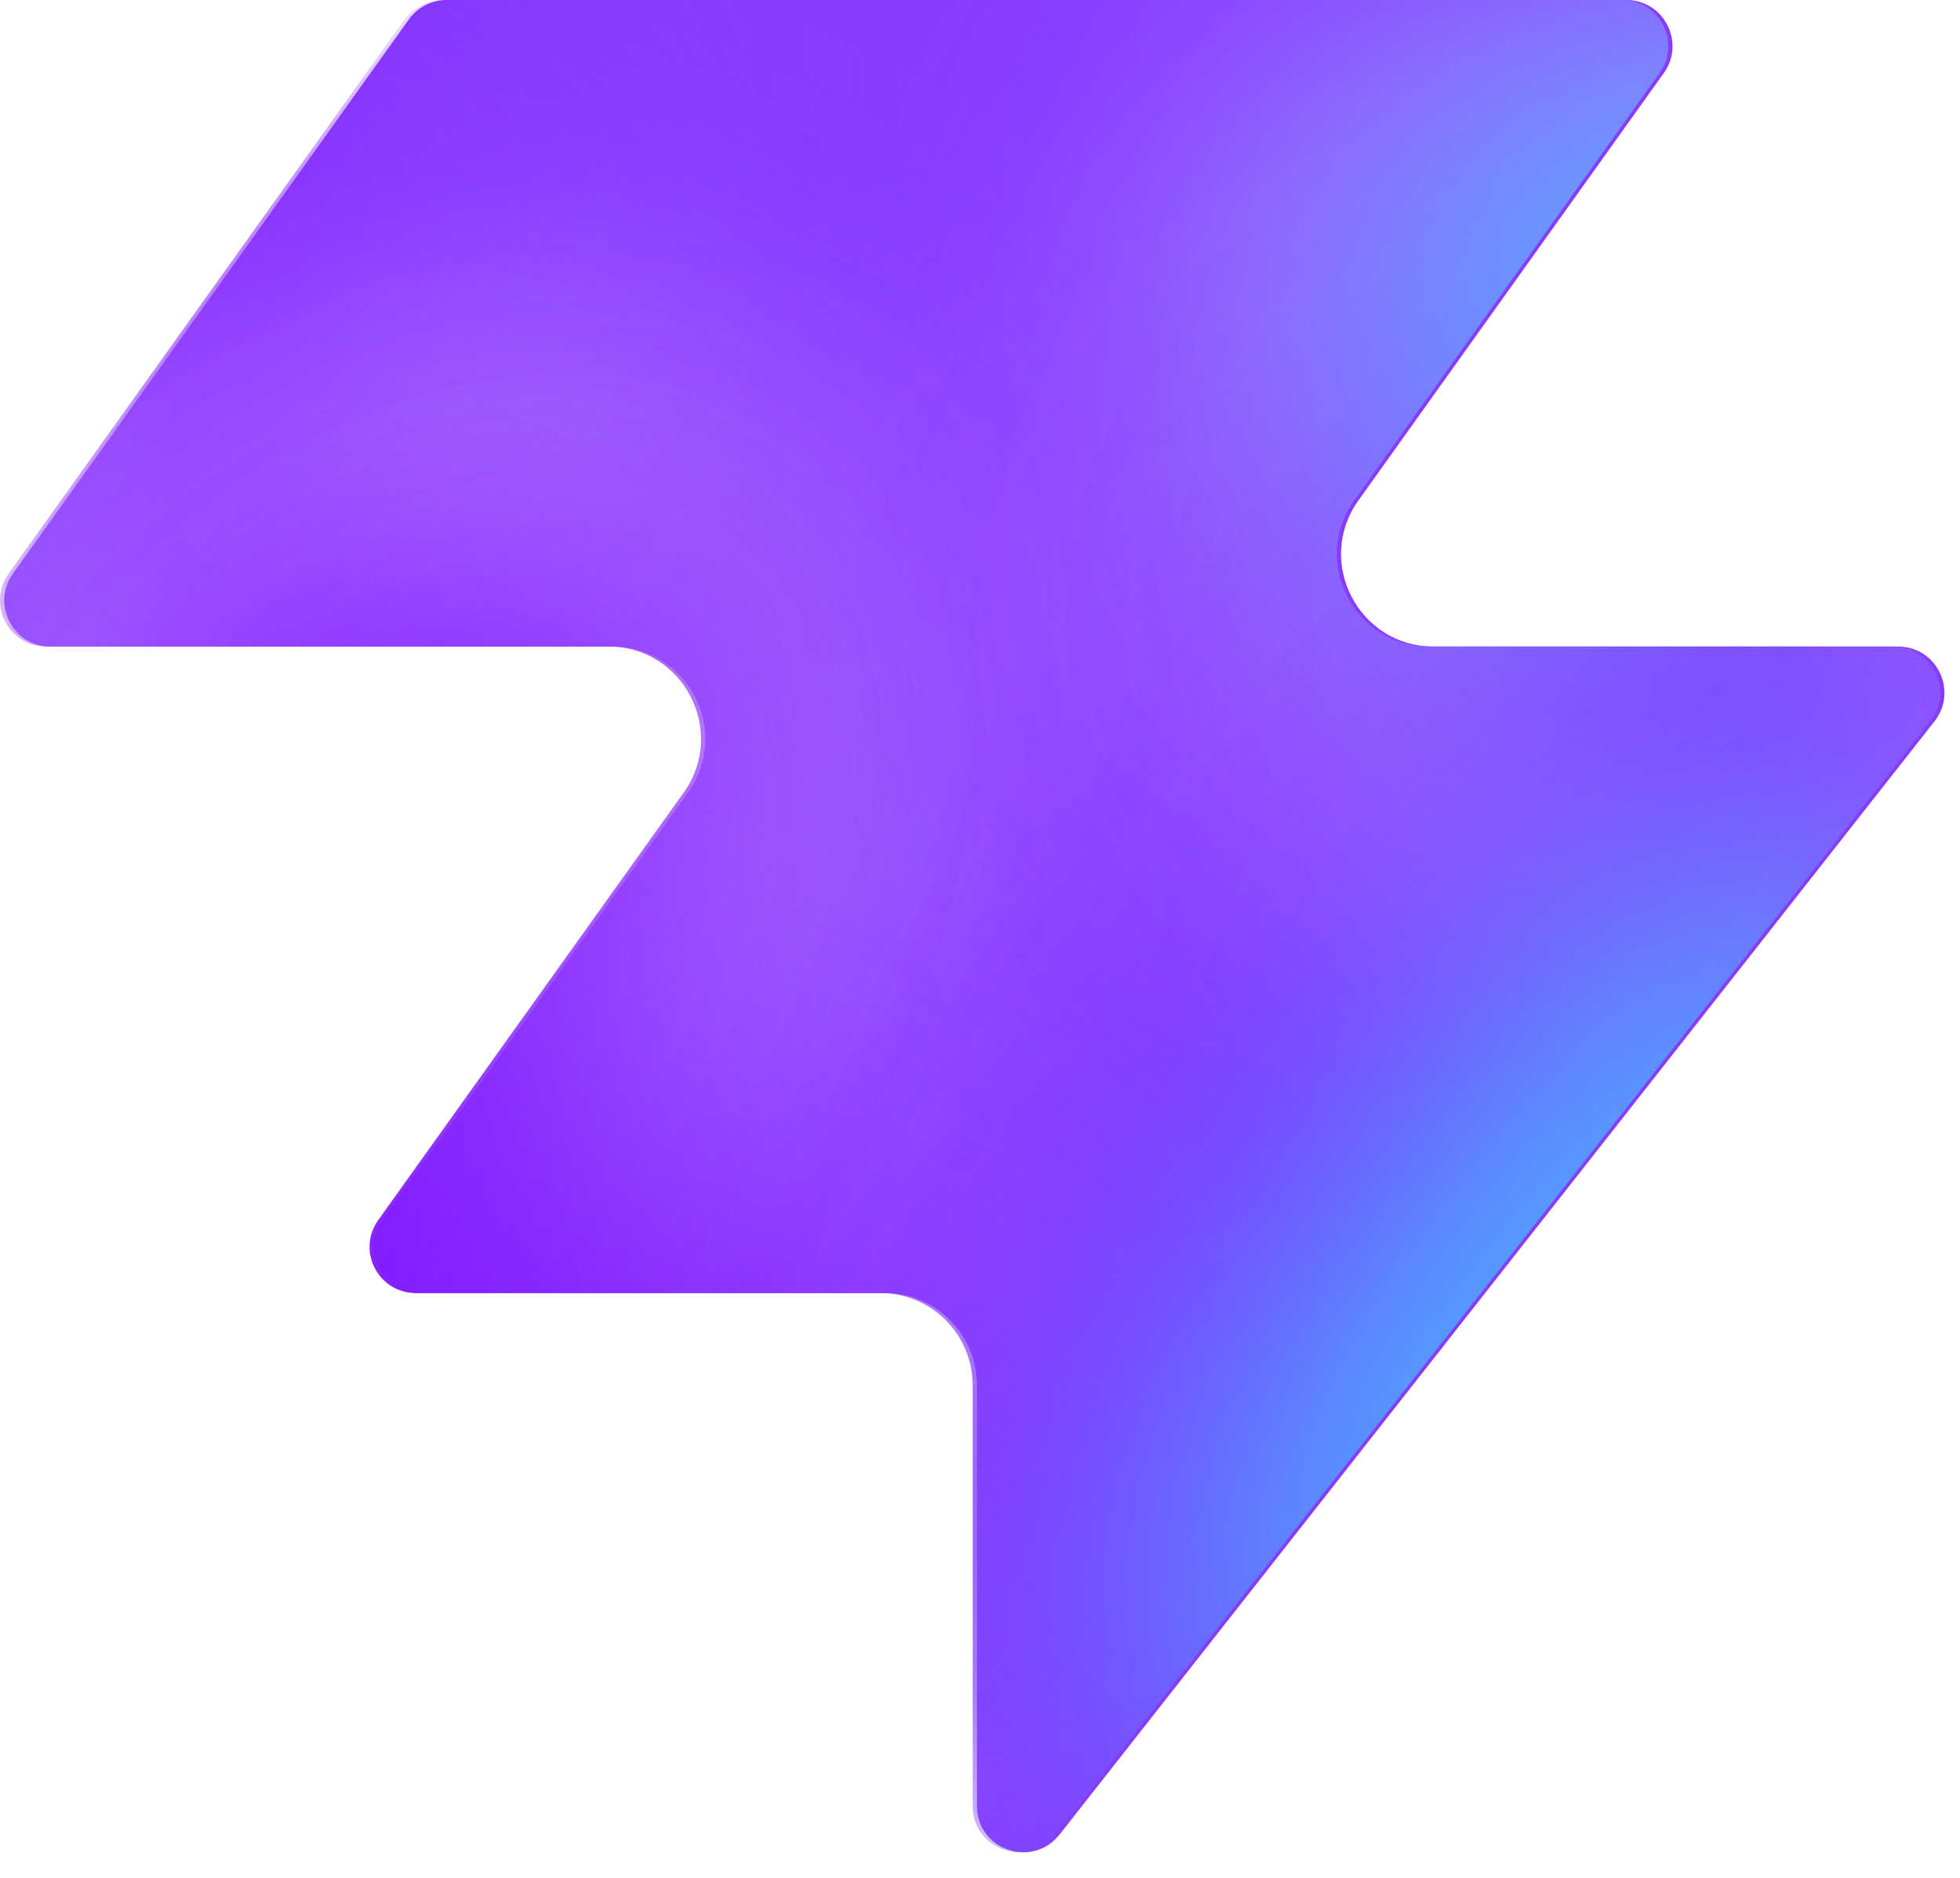
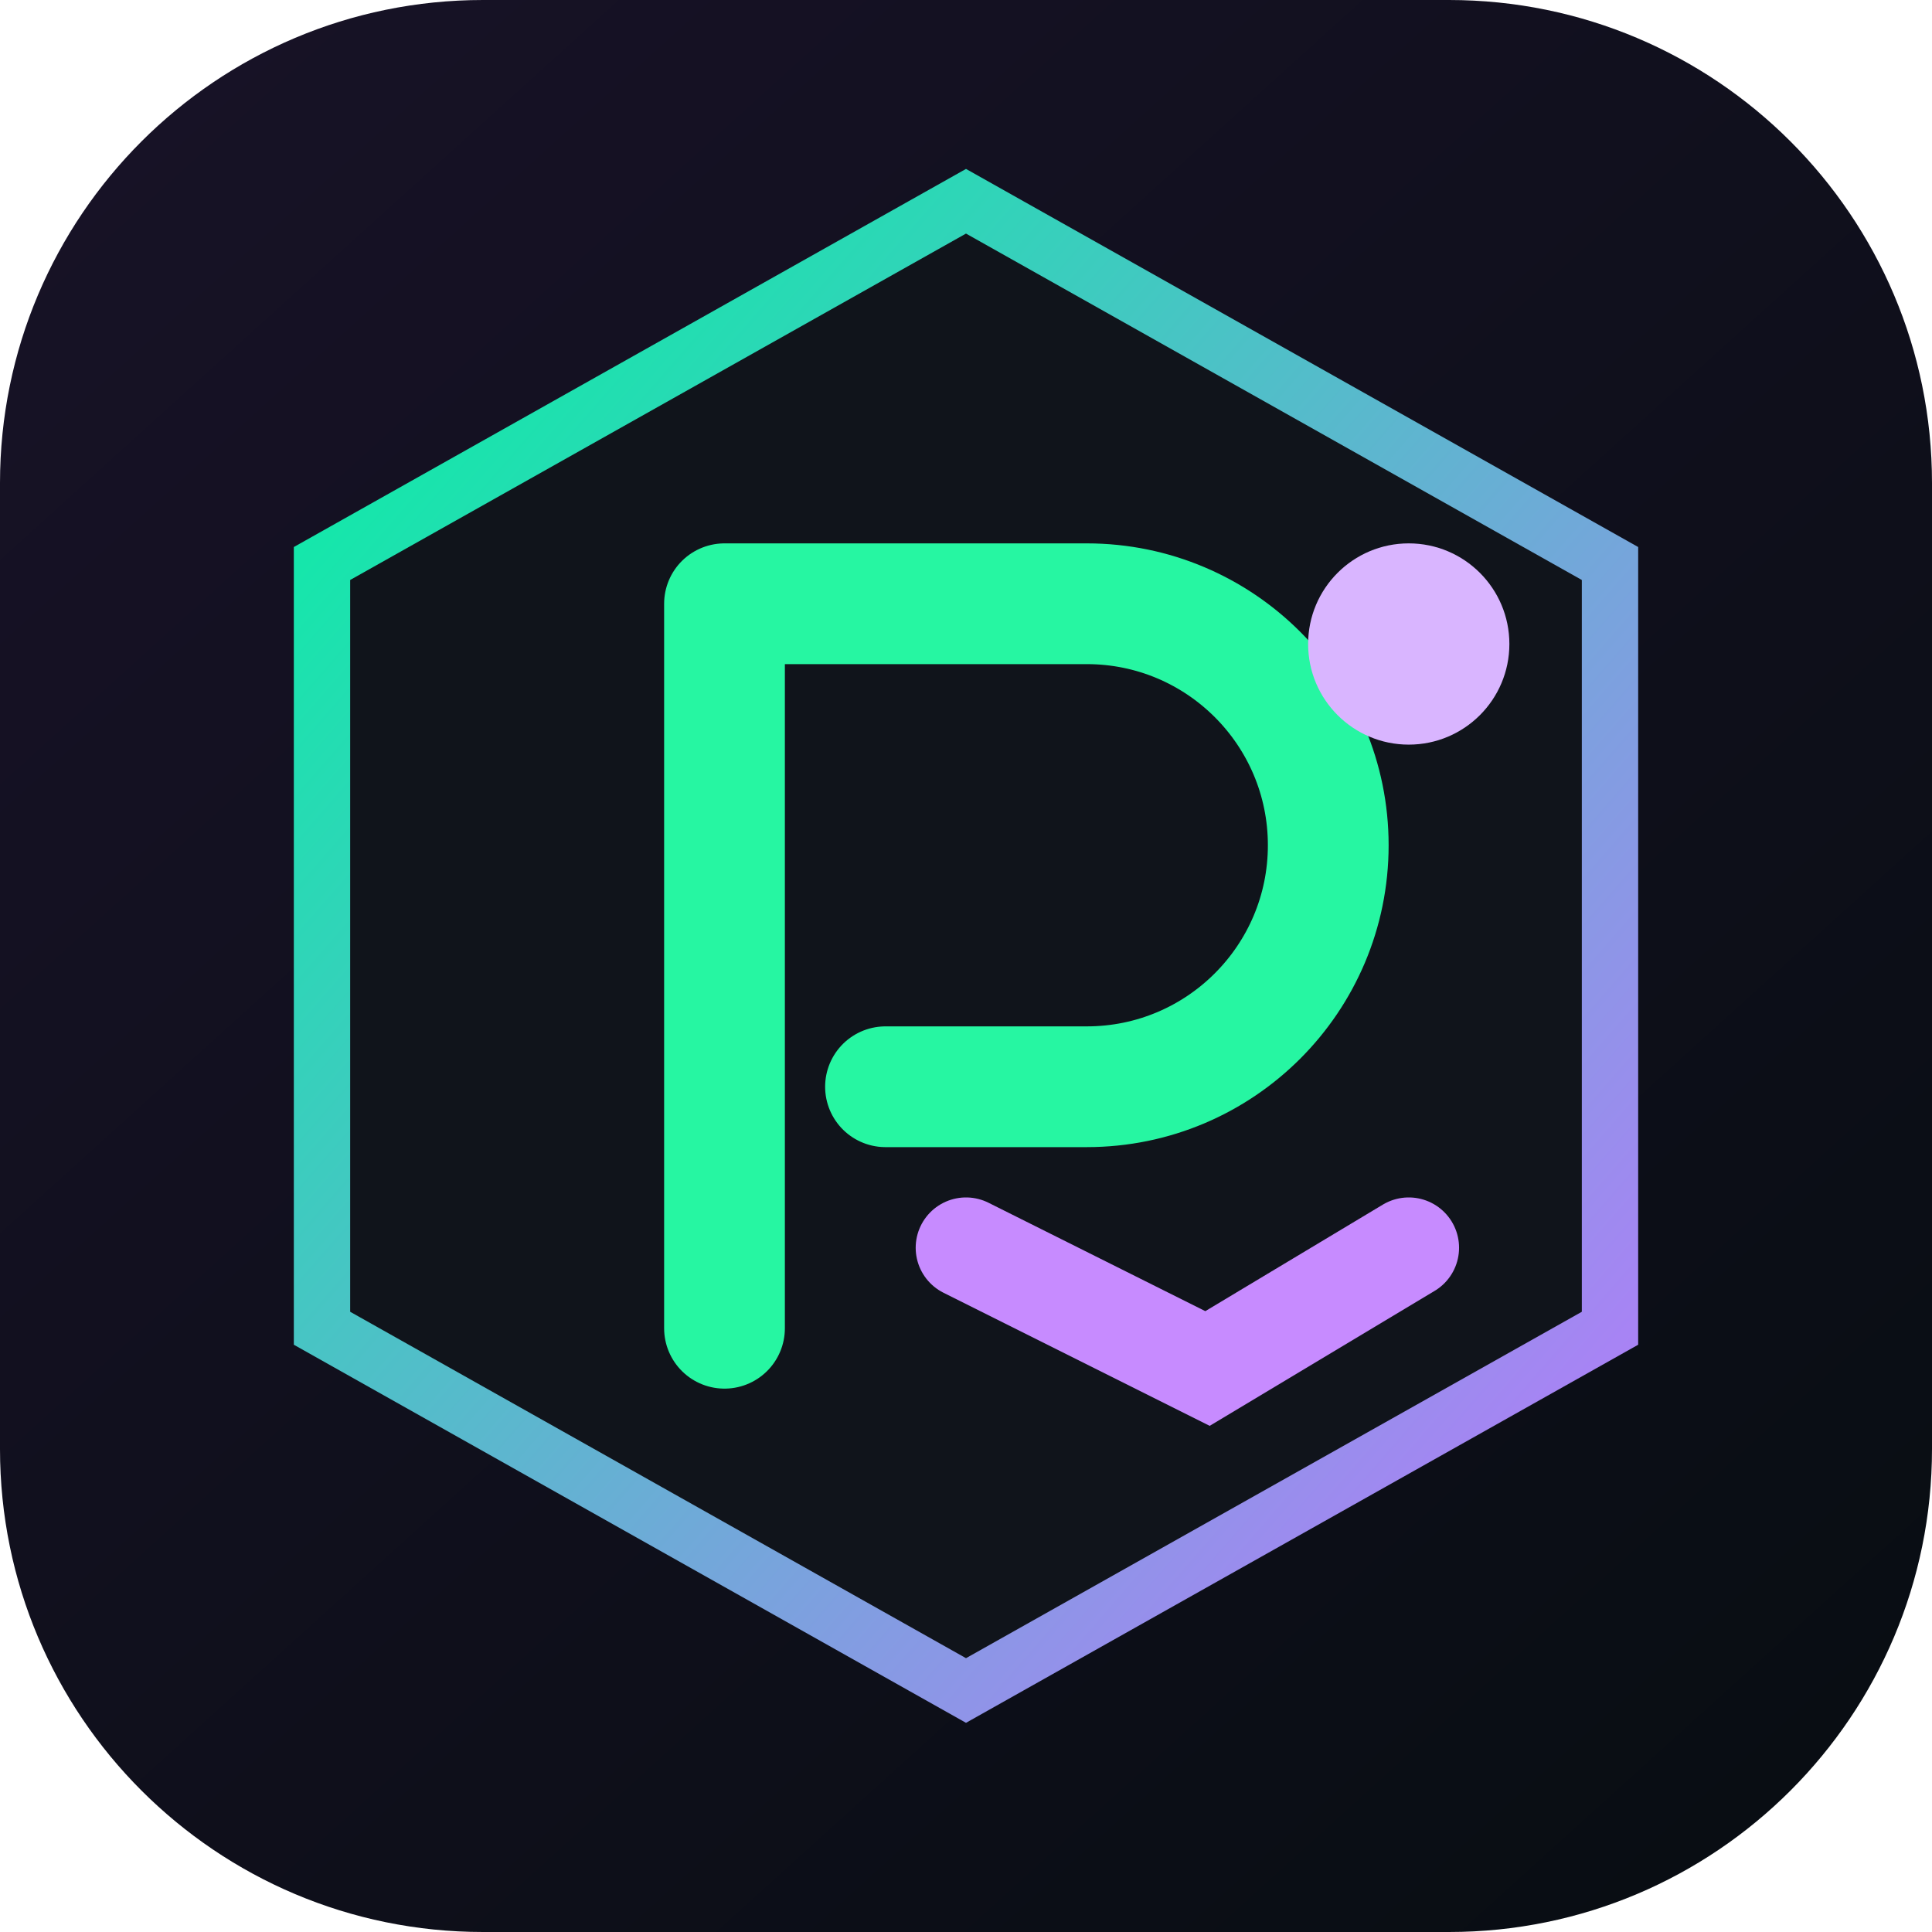
- <svg xmlns="http://www.w3.org/2000/svg" width="48" height="46" fill="none" viewBox="0 0 48 46">
-   <path fill="#863bff" d="M25.946 44.938c-.664.845-2.021.375-2.021-.698V33.937a2.26 2.26 0 0 0-2.262-2.262H10.287c-.92 0-1.456-1.04-.92-1.788l7.48-10.471c1.07-1.497 0-3.578-1.842-3.578H1.237c-.92 0-1.456-1.04-.92-1.788L10.013.474c.214-.297.556-.474.92-.474h28.894c.92 0 1.456 1.04.92 1.788l-7.48 10.471c-1.07 1.498 0 3.579 1.842 3.579h11.377c.943 0 1.473 1.088.89 1.83L25.947 44.94z" style="fill:#863bff;fill:color(display-p3 .525 .23 1);fill-opacity:1" />
-   <mask id="a" width="48" height="46" x="0" y="0" maskUnits="userSpaceOnUse" style="mask-type:alpha">
-     <path fill="#000" d="M25.842 44.938c-.664.844-2.021.375-2.021-.698V33.937a2.26 2.26 0 0 0-2.262-2.262H10.183c-.92 0-1.456-1.04-.92-1.788l7.48-10.471c1.07-1.498 0-3.579-1.842-3.579H1.133c-.92 0-1.456-1.04-.92-1.787L9.91.473c.214-.297.556-.474.92-.474h28.894c.92 0 1.456 1.04.92 1.788l-7.48 10.471c-1.07 1.498 0 3.578 1.842 3.578h11.377c.943 0 1.473 1.088.89 1.832L25.843 44.94z" style="fill:#000;fill-opacity:1" />
-   </mask>
-   <g mask="url(#a)">
-     <g filter="url(#b)">
-       <ellipse cx="5.508" cy="14.704" fill="#ede6ff" rx="5.508" ry="14.704" style="fill:#ede6ff;fill:color(display-p3 .927 .903 1);fill-opacity:1" transform="matrix(.00324 1 1 -.00324 -4.47 31.516)" />
-     </g>
-     <g filter="url(#c)">
-       <ellipse cx="10.399" cy="29.851" fill="#ede6ff" rx="10.399" ry="29.851" style="fill:#ede6ff;fill:color(display-p3 .927 .903 1);fill-opacity:1" transform="matrix(.00324 1 1 -.00324 -39.328 7.883)" />
-     </g>
-     <g filter="url(#d)">
-       <ellipse cx="5.508" cy="30.487" fill="#7e14ff" rx="5.508" ry="30.487" style="fill:#7e14ff;fill:color(display-p3 .492 .077 1);fill-opacity:1" transform="rotate(89.814 -25.913 -14.639)scale(1 -1)" />
-     </g>
-     <g filter="url(#e)">
-       <ellipse cx="5.508" cy="30.599" fill="#7e14ff" rx="5.508" ry="30.599" style="fill:#7e14ff;fill:color(display-p3 .492 .077 1);fill-opacity:1" transform="rotate(89.814 -32.644 -3.334)scale(1 -1)" />
-     </g>
-     <g filter="url(#f)">
-       <ellipse cx="5.508" cy="30.599" fill="#7e14ff" rx="5.508" ry="30.599" style="fill:#7e14ff;fill:color(display-p3 .492 .077 1);fill-opacity:1" transform="matrix(.00324 1 1 -.00324 -34.34 30.47)" />
-     </g>
-     <g filter="url(#g)">
-       <ellipse cx="14.072" cy="22.078" fill="#ede6ff" rx="14.072" ry="22.078" style="fill:#ede6ff;fill:color(display-p3 .927 .903 1);fill-opacity:1" transform="rotate(93.35 24.506 48.493)scale(-1 1)" />
-     </g>
-     <g filter="url(#h)">
-       <ellipse cx="3.47" cy="21.501" fill="#7e14ff" rx="3.47" ry="21.501" style="fill:#7e14ff;fill:color(display-p3 .492 .077 1);fill-opacity:1" transform="rotate(89.009 28.708 47.59)scale(-1 1)" />
-     </g>
-     <g filter="url(#i)">
-       <ellipse cx="3.47" cy="21.501" fill="#7e14ff" rx="3.47" ry="21.501" style="fill:#7e14ff;fill:color(display-p3 .492 .077 1);fill-opacity:1" transform="rotate(89.009 28.708 47.59)scale(-1 1)" />
-     </g>
-     <g filter="url(#j)">
-       <ellipse cx=".387" cy="8.972" fill="#7e14ff" rx="4.407" ry="29.108" style="fill:#7e14ff;fill:color(display-p3 .492 .077 1);fill-opacity:1" transform="rotate(39.51 .387 8.972)" />
-     </g>
-     <g filter="url(#k)">
-       <ellipse cx="47.523" cy="-6.092" fill="#7e14ff" rx="4.407" ry="29.108" style="fill:#7e14ff;fill:color(display-p3 .492 .077 1);fill-opacity:1" transform="rotate(37.892 47.523 -6.092)" />
-     </g>
-     <g filter="url(#l)">
-       <ellipse cx="41.412" cy="6.333" fill="#47bfff" rx="5.971" ry="9.665" style="fill:#47bfff;fill:color(display-p3 .28 .748 1);fill-opacity:1" transform="rotate(37.892 41.412 6.333)" />
-     </g>
-     <g filter="url(#m)">
-       <ellipse cx="-1.879" cy="38.332" fill="#7e14ff" rx="4.407" ry="29.108" style="fill:#7e14ff;fill:color(display-p3 .492 .077 1);fill-opacity:1" transform="rotate(37.892 -1.88 38.332)" />
-     </g>
-     <g filter="url(#n)">
-       <ellipse cx="-1.879" cy="38.332" fill="#7e14ff" rx="4.407" ry="29.108" style="fill:#7e14ff;fill:color(display-p3 .492 .077 1);fill-opacity:1" transform="rotate(37.892 -1.88 38.332)" />
-     </g>
-     <g filter="url(#o)">
-       <ellipse cx="35.651" cy="29.907" fill="#7e14ff" rx="4.407" ry="29.108" style="fill:#7e14ff;fill:color(display-p3 .492 .077 1);fill-opacity:1" transform="rotate(37.892 35.651 29.907)" />
-     </g>
-     <g filter="url(#p)">
-       <ellipse cx="38.418" cy="32.4" fill="#47bfff" rx="5.971" ry="15.297" style="fill:#47bfff;fill:color(display-p3 .28 .748 1);fill-opacity:1" transform="rotate(37.892 38.418 32.4)" />
-     </g>
-   </g>
+ <svg xmlns="http://www.w3.org/2000/svg" viewBox="0 0 48 48">
  <defs>
-     <filter id="b" width="60.045" height="41.654" x="-19.77" y="16.149" color-interpolation-filters="sRGB" filterUnits="userSpaceOnUse">
-       <feFlood flood-opacity="0" result="BackgroundImageFix" />
-       <feBlend in="SourceGraphic" in2="BackgroundImageFix" result="shape" />
-       <feGaussianBlur result="effect1_foregroundBlur_2002_17158" stdDeviation="7.659" />
-     </filter>
-     <filter id="c" width="90.34" height="51.437" x="-54.613" y="-7.533" color-interpolation-filters="sRGB" filterUnits="userSpaceOnUse">
-       <feFlood flood-opacity="0" result="BackgroundImageFix" />
-       <feBlend in="SourceGraphic" in2="BackgroundImageFix" result="shape" />
-       <feGaussianBlur result="effect1_foregroundBlur_2002_17158" stdDeviation="7.659" />
-     </filter>
-     <filter id="d" width="79.355" height="29.4" x="-49.64" y="2.03" color-interpolation-filters="sRGB" filterUnits="userSpaceOnUse">
-       <feFlood flood-opacity="0" result="BackgroundImageFix" />
-       <feBlend in="SourceGraphic" in2="BackgroundImageFix" result="shape" />
-       <feGaussianBlur result="effect1_foregroundBlur_2002_17158" stdDeviation="4.596" />
-     </filter>
-     <filter id="e" width="79.579" height="29.4" x="-45.045" y="20.029" color-interpolation-filters="sRGB" filterUnits="userSpaceOnUse">
-       <feFlood flood-opacity="0" result="BackgroundImageFix" />
-       <feBlend in="SourceGraphic" in2="BackgroundImageFix" result="shape" />
-       <feGaussianBlur result="effect1_foregroundBlur_2002_17158" stdDeviation="4.596" />
-     </filter>
-     <filter id="f" width="79.579" height="29.4" x="-43.513" y="21.178" color-interpolation-filters="sRGB" filterUnits="userSpaceOnUse">
-       <feFlood flood-opacity="0" result="BackgroundImageFix" />
-       <feBlend in="SourceGraphic" in2="BackgroundImageFix" result="shape" />
-       <feGaussianBlur result="effect1_foregroundBlur_2002_17158" stdDeviation="4.596" />
-     </filter>
-     <filter id="g" width="74.749" height="58.852" x="15.756" y="-17.901" color-interpolation-filters="sRGB" filterUnits="userSpaceOnUse">
-       <feFlood flood-opacity="0" result="BackgroundImageFix" />
-       <feBlend in="SourceGraphic" in2="BackgroundImageFix" result="shape" />
-       <feGaussianBlur result="effect1_foregroundBlur_2002_17158" stdDeviation="7.659" />
-     </filter>
-     <filter id="h" width="61.377" height="25.362" x="23.548" y="2.284" color-interpolation-filters="sRGB" filterUnits="userSpaceOnUse">
-       <feFlood flood-opacity="0" result="BackgroundImageFix" />
-       <feBlend in="SourceGraphic" in2="BackgroundImageFix" result="shape" />
-       <feGaussianBlur result="effect1_foregroundBlur_2002_17158" stdDeviation="4.596" />
-     </filter>
-     <filter id="i" width="61.377" height="25.362" x="23.548" y="2.284" color-interpolation-filters="sRGB" filterUnits="userSpaceOnUse">
-       <feFlood flood-opacity="0" result="BackgroundImageFix" />
-       <feBlend in="SourceGraphic" in2="BackgroundImageFix" result="shape" />
-       <feGaussianBlur result="effect1_foregroundBlur_2002_17158" stdDeviation="4.596" />
-     </filter>
-     <filter id="j" width="56.045" height="63.649" x="-27.636" y="-22.853" color-interpolation-filters="sRGB" filterUnits="userSpaceOnUse">
-       <feFlood flood-opacity="0" result="BackgroundImageFix" />
-       <feBlend in="SourceGraphic" in2="BackgroundImageFix" result="shape" />
-       <feGaussianBlur result="effect1_foregroundBlur_2002_17158" stdDeviation="4.596" />
-     </filter>
-     <filter id="k" width="54.814" height="64.646" x="20.116" y="-38.415" color-interpolation-filters="sRGB" filterUnits="userSpaceOnUse">
-       <feFlood flood-opacity="0" result="BackgroundImageFix" />
-       <feBlend in="SourceGraphic" in2="BackgroundImageFix" result="shape" />
-       <feGaussianBlur result="effect1_foregroundBlur_2002_17158" stdDeviation="4.596" />
-     </filter>
-     <filter id="l" width="33.541" height="35.313" x="24.641" y="-11.323" color-interpolation-filters="sRGB" filterUnits="userSpaceOnUse">
-       <feFlood flood-opacity="0" result="BackgroundImageFix" />
-       <feBlend in="SourceGraphic" in2="BackgroundImageFix" result="shape" />
-       <feGaussianBlur result="effect1_foregroundBlur_2002_17158" stdDeviation="4.596" />
-     </filter>
-     <filter id="m" width="54.814" height="64.646" x="-29.286" y="6.009" color-interpolation-filters="sRGB" filterUnits="userSpaceOnUse">
-       <feFlood flood-opacity="0" result="BackgroundImageFix" />
-       <feBlend in="SourceGraphic" in2="BackgroundImageFix" result="shape" />
-       <feGaussianBlur result="effect1_foregroundBlur_2002_17158" stdDeviation="4.596" />
-     </filter>
-     <filter id="n" width="54.814" height="64.646" x="-29.286" y="6.009" color-interpolation-filters="sRGB" filterUnits="userSpaceOnUse">
-       <feFlood flood-opacity="0" result="BackgroundImageFix" />
-       <feBlend in="SourceGraphic" in2="BackgroundImageFix" result="shape" />
-       <feGaussianBlur result="effect1_foregroundBlur_2002_17158" stdDeviation="4.596" />
-     </filter>
-     <filter id="o" width="54.814" height="64.646" x="8.244" y="-2.416" color-interpolation-filters="sRGB" filterUnits="userSpaceOnUse">
-       <feFlood flood-opacity="0" result="BackgroundImageFix" />
-       <feBlend in="SourceGraphic" in2="BackgroundImageFix" result="shape" />
-       <feGaussianBlur result="effect1_foregroundBlur_2002_17158" stdDeviation="4.596" />
-     </filter>
-     <filter id="p" width="39.409" height="43.623" x="18.713" y="10.588" color-interpolation-filters="sRGB" filterUnits="userSpaceOnUse">
-       <feFlood flood-opacity="0" result="BackgroundImageFix" />
-       <feBlend in="SourceGraphic" in2="BackgroundImageFix" result="shape" />
-       <feGaussianBlur result="effect1_foregroundBlur_2002_17158" stdDeviation="4.596" />
-     </filter>
+     <linearGradient id="bg" x1=".08" y1=".05" x2=".94" y2="1">
+       <stop stop-color="#171226" />
+       <stop offset="1" stop-color="#080d12" />
+     </linearGradient>
+     <linearGradient id="edge" x1="0" y1="0" x2="1" y2="1">
+       <stop stop-color="#00f5a0" />
+       <stop offset="1" stop-color="#bd75ff" />
+     </linearGradient>
  </defs>
+   <rect width="48" height="48" rx="12" fill="url(#bg)" />
+   <path d="M24 5 40 14v19l-16 9-16-9V14l16-9Z" fill="#10141b" stroke="url(#edge)" stroke-width="1.4" />
+   <path d="M18 33V15h9a6 6 0 0 1 0 12h-5" fill="none" stroke="#26f6a2" stroke-linecap="round" stroke-linejoin="round" stroke-width="3" />
+   <path d="m24 31 6 3 5-3" fill="none" stroke="#c78bff" stroke-linecap="round" stroke-width="2.5" />
+   <circle cx="35" cy="16" r="2.5" fill="#d9b5ff" />
</svg>
